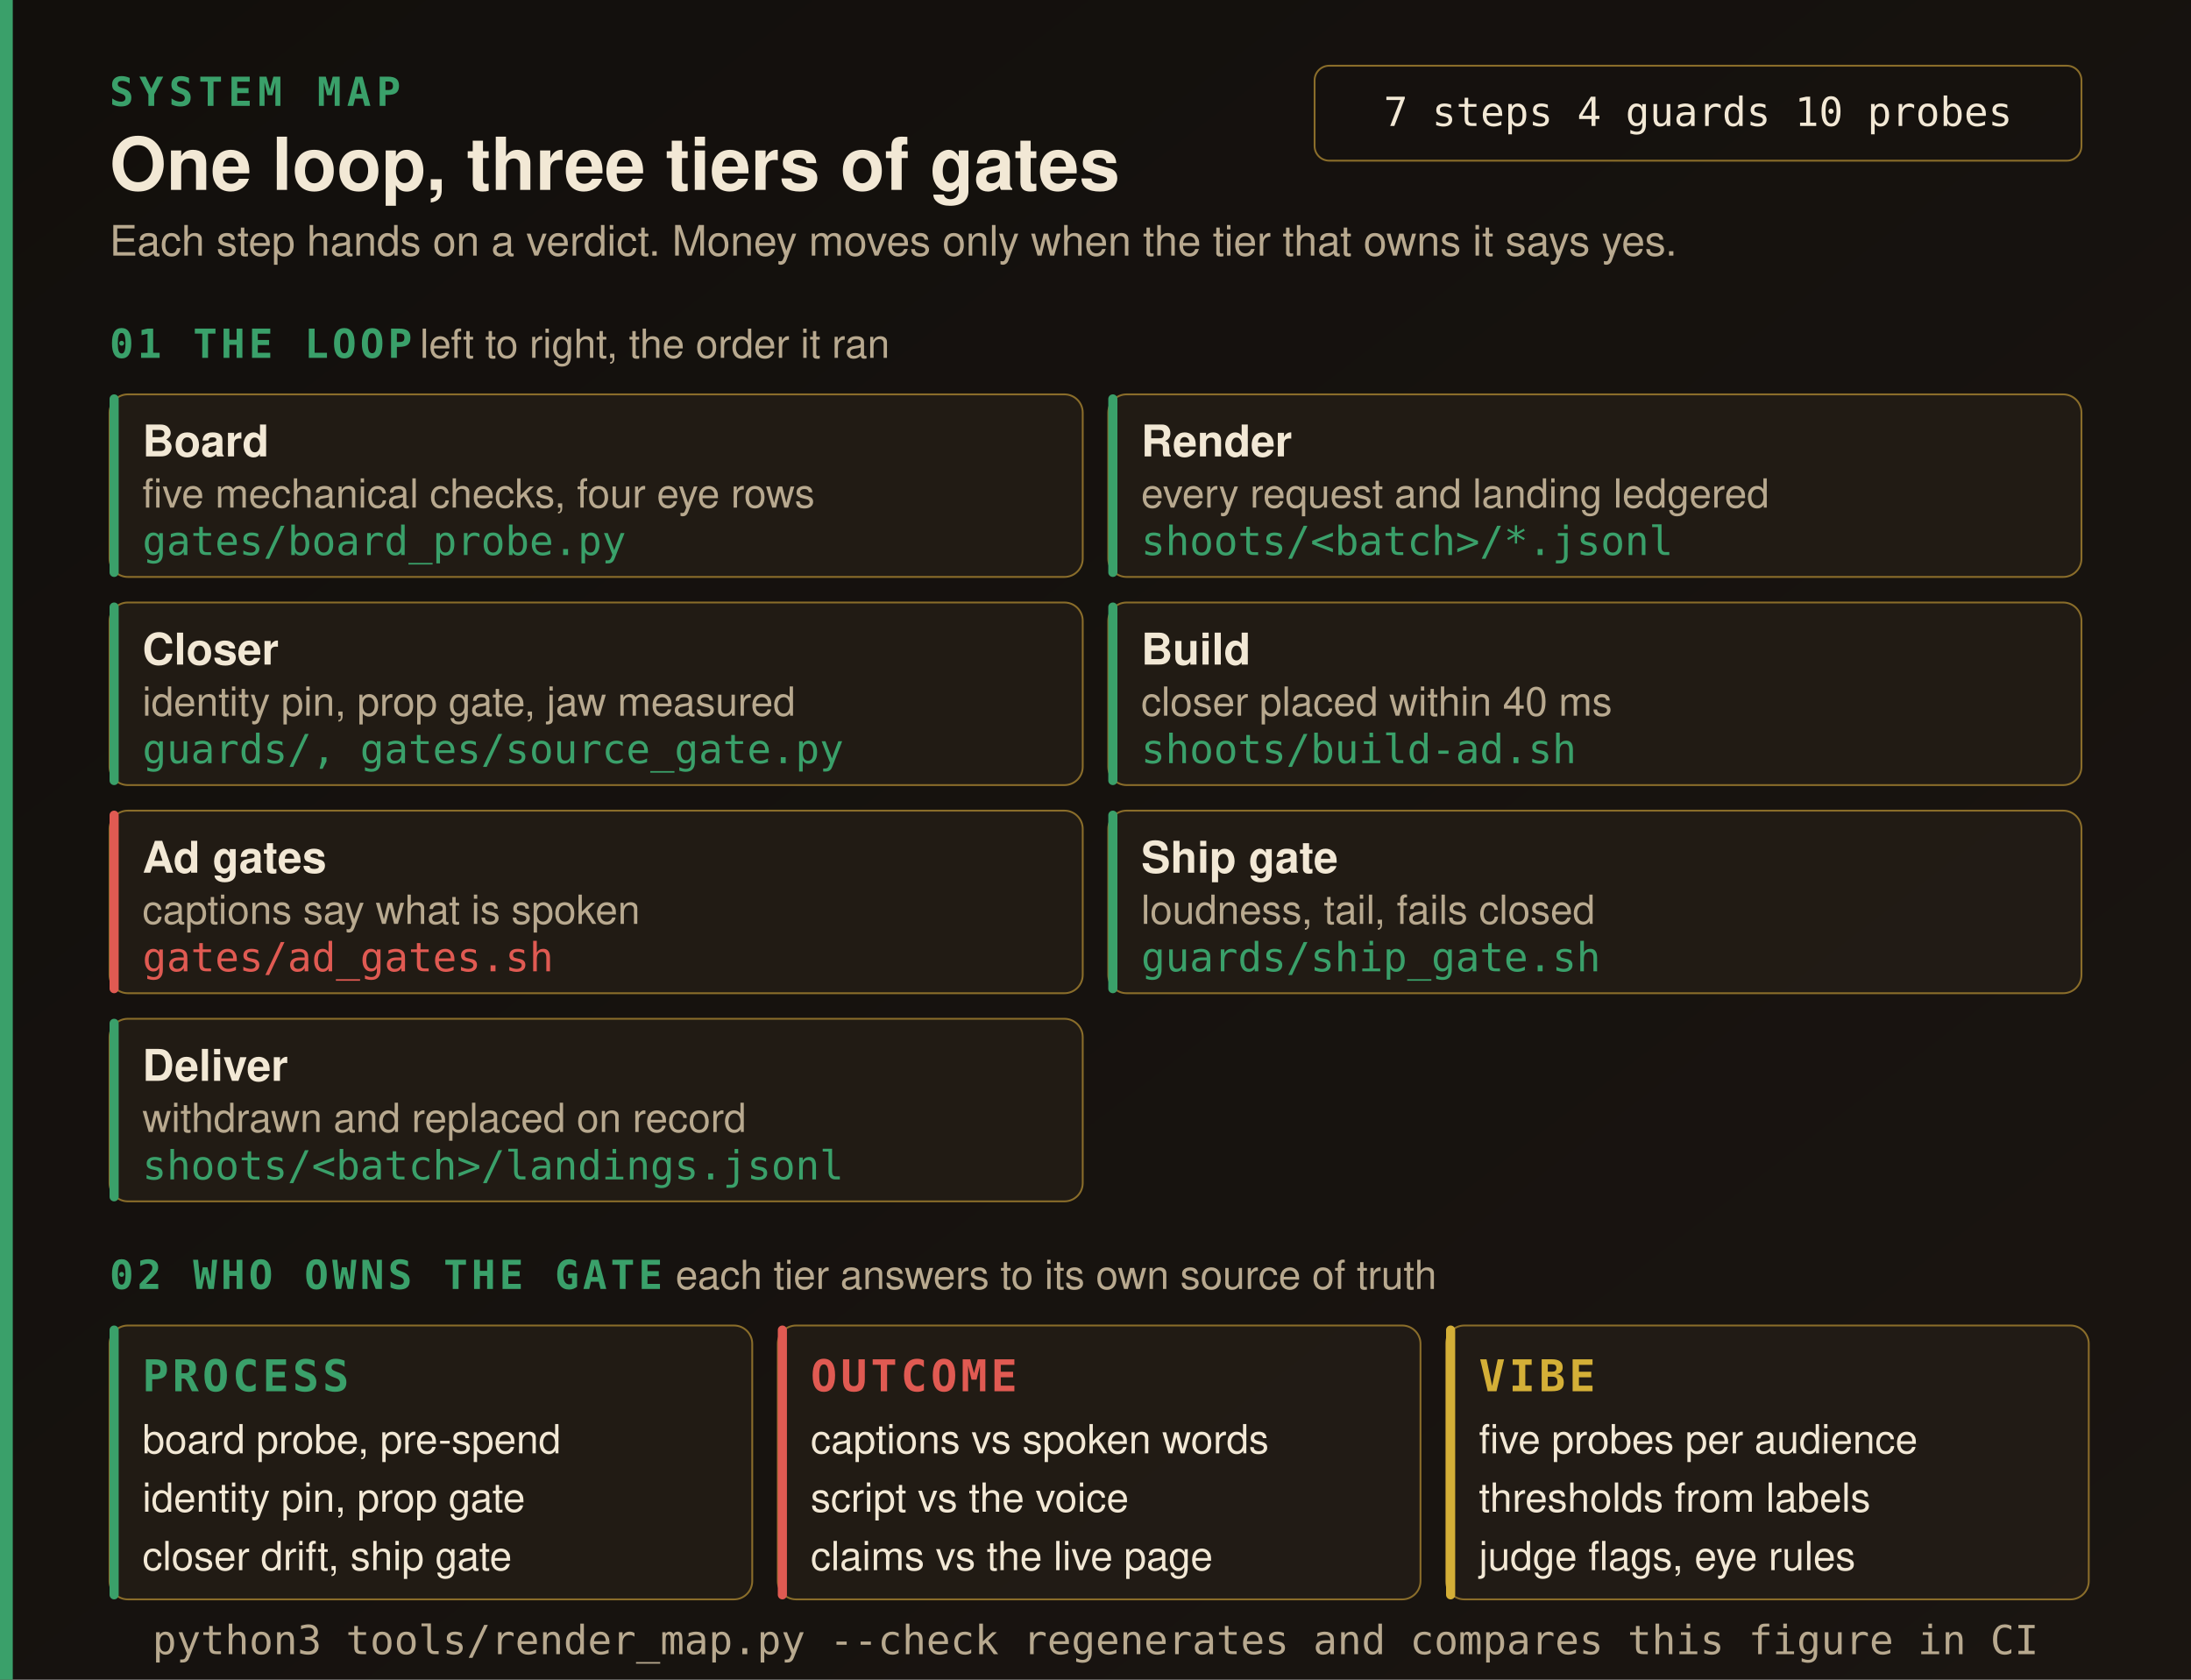
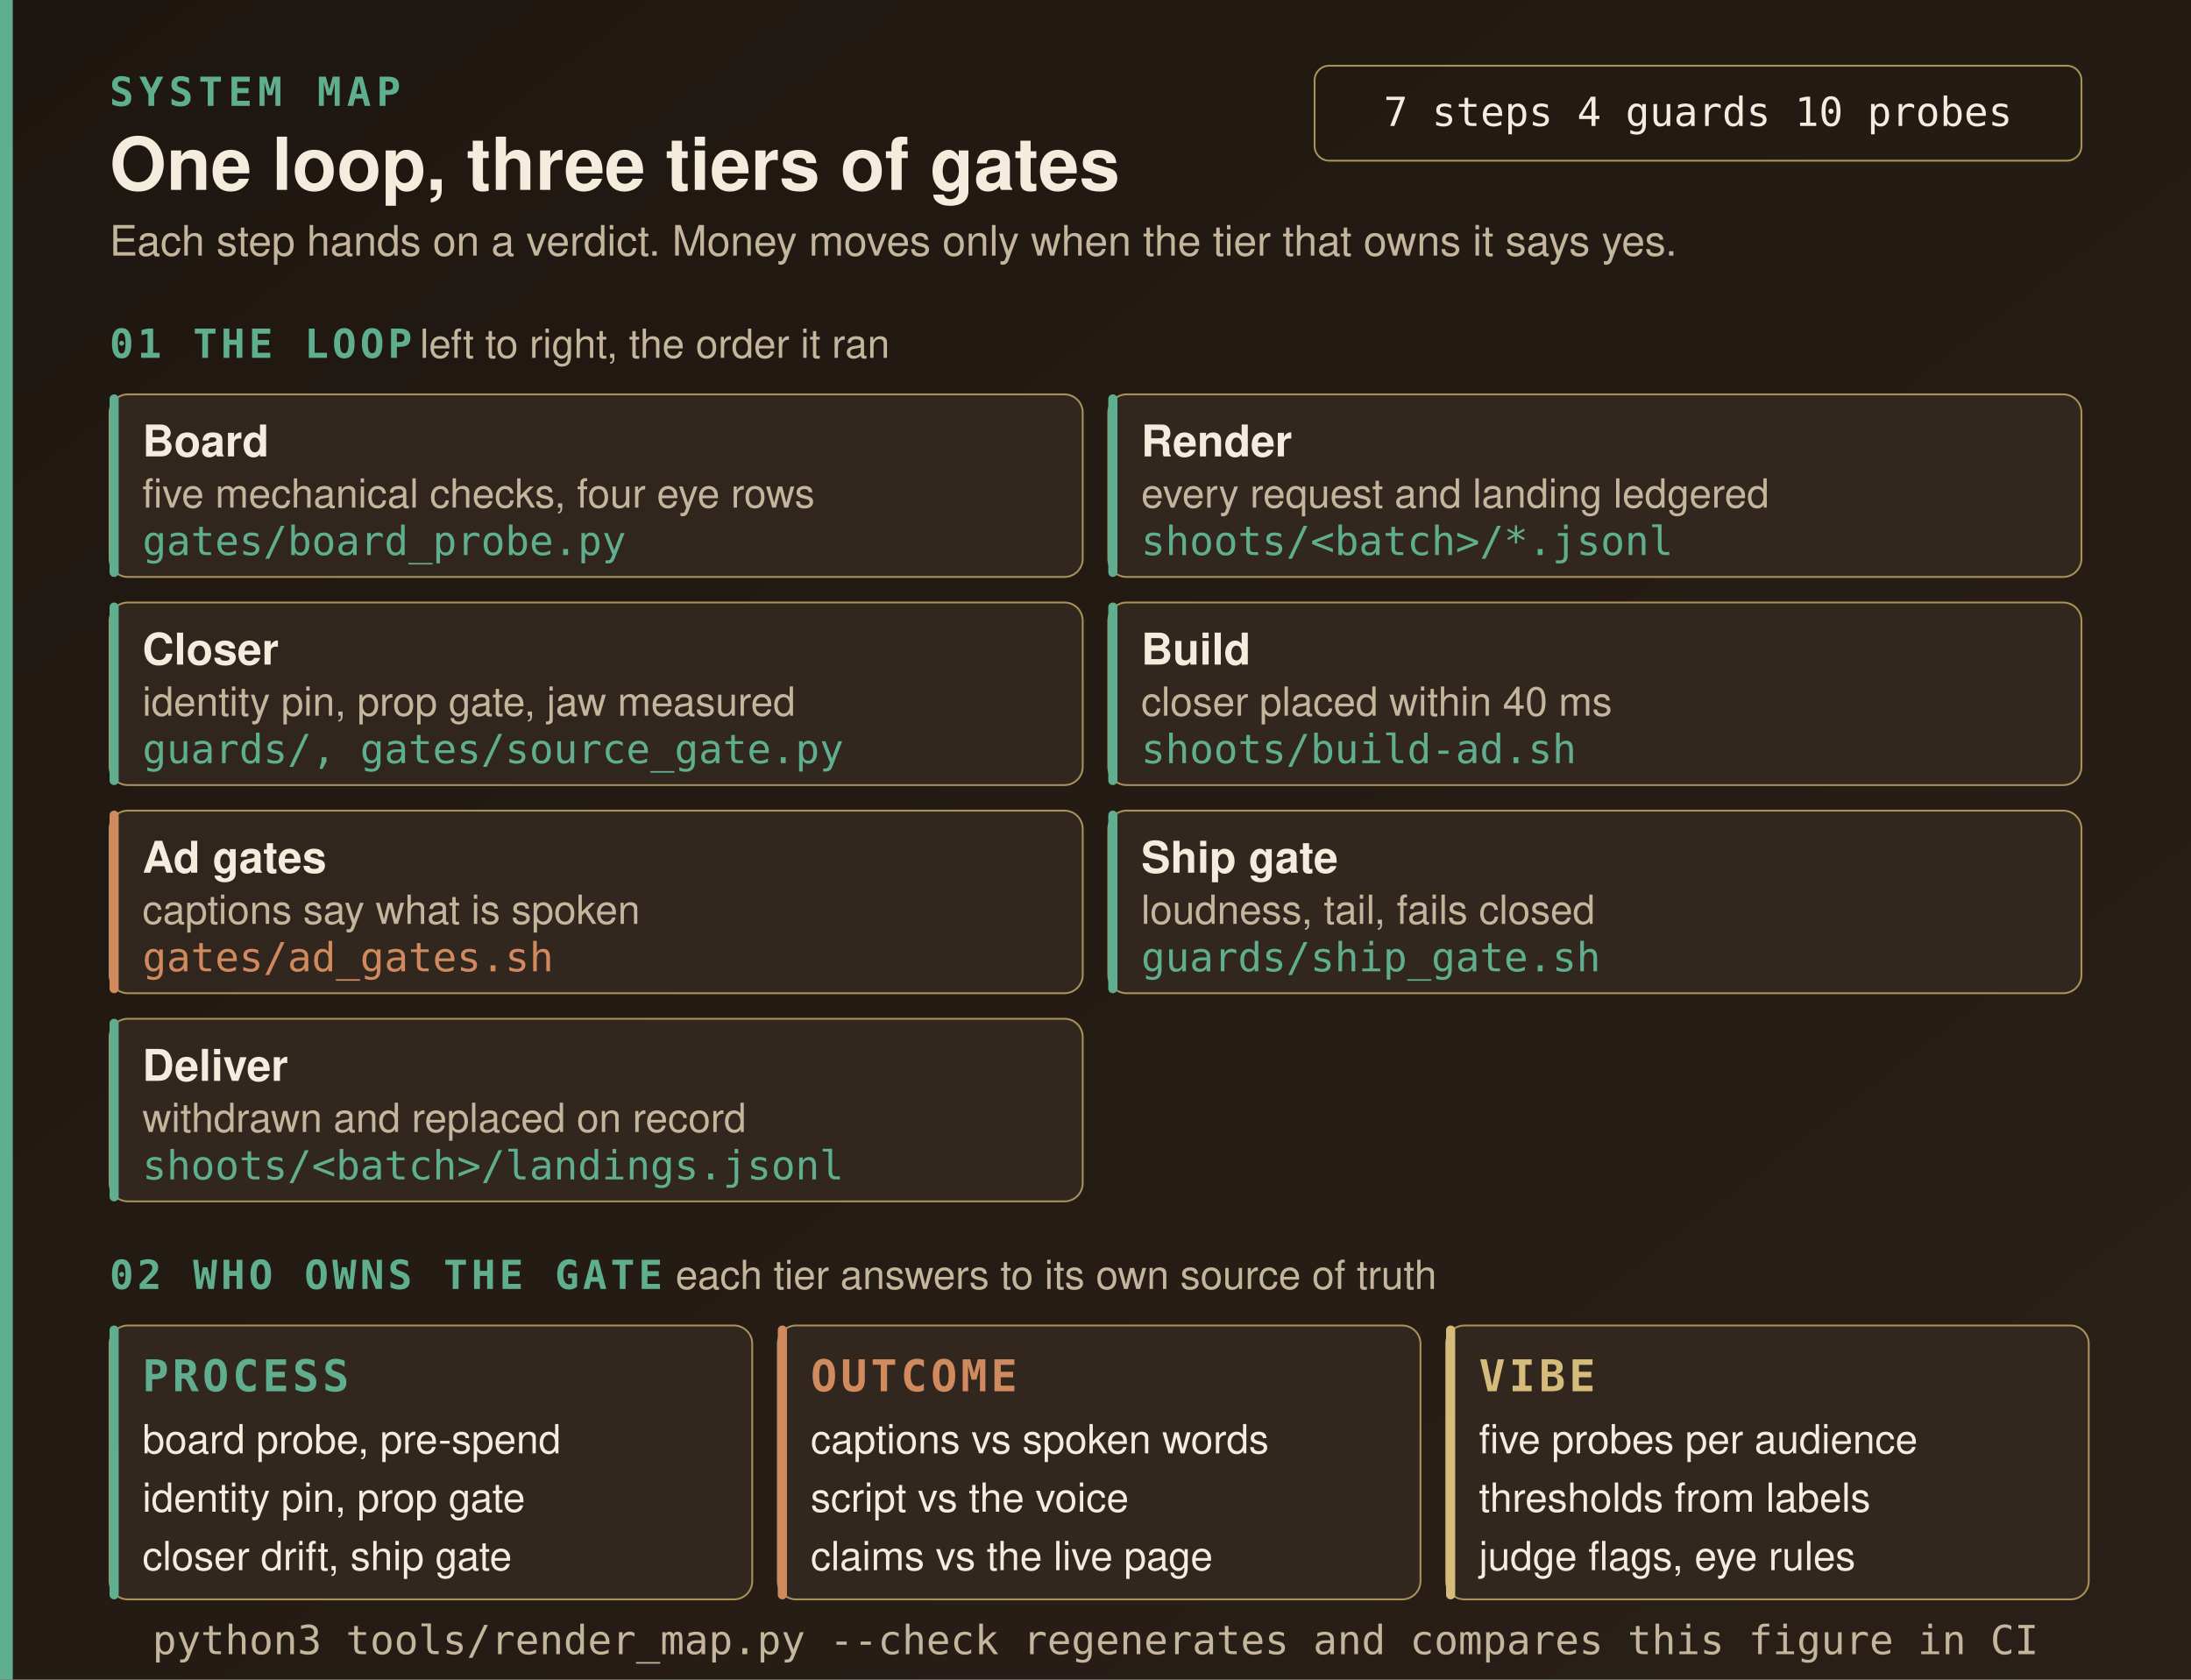
<svg xmlns="http://www.w3.org/2000/svg" width="1200" height="920" viewBox="0 0 1200 920" role="img" aria-label="System map: one loop of seven steps, board, render, closer, build, ad gates, ship gate, deliver, and the three tiers of evals that own the gates at each step.">
  <defs>
    <linearGradient id="bg" x1="0" y1="0" x2="1" y2="1">
-       <stop offset="0%" stop-color="#120f0c" />
-       <stop offset="100%" stop-color="#1a1511" />
+       <stop offset="0%" stop-color="#1e1610" />
+       <stop offset="100%" stop-color="#2a2018" />
    </linearGradient>
  </defs>
  <rect width="1200" height="920" fill="url(#bg)" />
-   <rect x="0" y="0" width="7" height="920" fill="#3aa06a" />
-   <text x="60" y="58" text-anchor="start" font-family="ui-monospace,SFMono-Regular,Menlo,monospace" font-size="22" font-weight="700" letter-spacing="3" fill="#3aa06a">SYSTEM MAP</text>
-   <text x="60" y="104" text-anchor="start" font-family="-apple-system,BlinkMacSystemFont,'Segoe UI',Helvetica,Arial,sans-serif" font-size="40" font-weight="700" fill="#f2e8d5">One loop, three tiers of gates</text>
-   <text x="60" y="140" text-anchor="start" font-family="-apple-system,BlinkMacSystemFont,'Segoe UI',Helvetica,Arial,sans-serif" font-size="23" fill="#b8a98f">Each step hands on a verdict. Money moves only when the tier that owns it says yes.</text>
-   <rect x="720" y="36" width="420" height="52" rx="8" fill="none" stroke="#8a6d2a" />
-   <text x="930" y="69" text-anchor="middle" font-family="ui-monospace,SFMono-Regular,Menlo,monospace" font-size="22" fill="#f2e8d5">7 steps  4 guards  10 probes</text>
-   <text x="60" y="196" text-anchor="start" font-family="ui-monospace,SFMono-Regular,Menlo,monospace" font-size="22" font-weight="700" letter-spacing="2" fill="#3aa06a">01  THE LOOP</text>
-   <text x="230" y="196" text-anchor="start" font-family="-apple-system,BlinkMacSystemFont,'Segoe UI',Helvetica,Arial,sans-serif" font-size="22" fill="#b8a98f">left to right, the order it ran</text>
-   <rect x="60" y="216" width="533" height="100" rx="10" fill="#231c16" fill-opacity=".9" stroke="#8a6d2a" />
-   <rect x="60" y="216" width="5" height="100" rx="2.5" fill="#3aa06a" />
-   <text x="78" y="250" text-anchor="start" font-family="-apple-system,BlinkMacSystemFont,'Segoe UI',Helvetica,Arial,sans-serif" font-size="24" font-weight="700" fill="#f2e8d5">Board</text>
-   <text x="78" y="278" text-anchor="start" font-family="-apple-system,BlinkMacSystemFont,'Segoe UI',Helvetica,Arial,sans-serif" font-size="22" fill="#b8a98f">five mechanical checks, four eye rows</text>
-   <text x="78" y="304" text-anchor="start" font-family="ui-monospace,SFMono-Regular,Menlo,monospace" font-size="22" fill="#3aa06a">gates/board_probe.py</text>
-   <rect x="607" y="216" width="533" height="100" rx="10" fill="#231c16" fill-opacity=".9" stroke="#8a6d2a" />
-   <rect x="607" y="216" width="5" height="100" rx="2.5" fill="#3aa06a" />
-   <text x="625" y="250" text-anchor="start" font-family="-apple-system,BlinkMacSystemFont,'Segoe UI',Helvetica,Arial,sans-serif" font-size="24" font-weight="700" fill="#f2e8d5">Render</text>
-   <text x="625" y="278" text-anchor="start" font-family="-apple-system,BlinkMacSystemFont,'Segoe UI',Helvetica,Arial,sans-serif" font-size="22" fill="#b8a98f">every request and landing ledgered</text>
-   <text x="625" y="304" text-anchor="start" font-family="ui-monospace,SFMono-Regular,Menlo,monospace" font-size="22" fill="#3aa06a">shoots/&lt;batch&gt;/*.jsonl</text>
-   <rect x="60" y="330" width="533" height="100" rx="10" fill="#231c16" fill-opacity=".9" stroke="#8a6d2a" />
-   <rect x="60" y="330" width="5" height="100" rx="2.5" fill="#3aa06a" />
-   <text x="78" y="364" text-anchor="start" font-family="-apple-system,BlinkMacSystemFont,'Segoe UI',Helvetica,Arial,sans-serif" font-size="24" font-weight="700" fill="#f2e8d5">Closer</text>
-   <text x="78" y="392" text-anchor="start" font-family="-apple-system,BlinkMacSystemFont,'Segoe UI',Helvetica,Arial,sans-serif" font-size="22" fill="#b8a98f">identity pin, prop gate, jaw measured</text>
-   <text x="78" y="418" text-anchor="start" font-family="ui-monospace,SFMono-Regular,Menlo,monospace" font-size="22" fill="#3aa06a">guards/, gates/source_gate.py</text>
-   <rect x="607" y="330" width="533" height="100" rx="10" fill="#231c16" fill-opacity=".9" stroke="#8a6d2a" />
-   <rect x="607" y="330" width="5" height="100" rx="2.5" fill="#3aa06a" />
-   <text x="625" y="364" text-anchor="start" font-family="-apple-system,BlinkMacSystemFont,'Segoe UI',Helvetica,Arial,sans-serif" font-size="24" font-weight="700" fill="#f2e8d5">Build</text>
-   <text x="625" y="392" text-anchor="start" font-family="-apple-system,BlinkMacSystemFont,'Segoe UI',Helvetica,Arial,sans-serif" font-size="22" fill="#b8a98f">closer placed within 40 ms</text>
-   <text x="625" y="418" text-anchor="start" font-family="ui-monospace,SFMono-Regular,Menlo,monospace" font-size="22" fill="#3aa06a">shoots/build-ad.sh</text>
-   <rect x="60" y="444" width="533" height="100" rx="10" fill="#231c16" fill-opacity=".9" stroke="#8a6d2a" />
-   <rect x="60" y="444" width="5" height="100" rx="2.5" fill="#e05a52" />
-   <text x="78" y="478" text-anchor="start" font-family="-apple-system,BlinkMacSystemFont,'Segoe UI',Helvetica,Arial,sans-serif" font-size="24" font-weight="700" fill="#f2e8d5">Ad gates</text>
-   <text x="78" y="506" text-anchor="start" font-family="-apple-system,BlinkMacSystemFont,'Segoe UI',Helvetica,Arial,sans-serif" font-size="22" fill="#b8a98f">captions say what is spoken</text>
-   <text x="78" y="532" text-anchor="start" font-family="ui-monospace,SFMono-Regular,Menlo,monospace" font-size="22" fill="#e05a52">gates/ad_gates.sh</text>
-   <rect x="607" y="444" width="533" height="100" rx="10" fill="#231c16" fill-opacity=".9" stroke="#8a6d2a" />
-   <rect x="607" y="444" width="5" height="100" rx="2.5" fill="#3aa06a" />
-   <text x="625" y="478" text-anchor="start" font-family="-apple-system,BlinkMacSystemFont,'Segoe UI',Helvetica,Arial,sans-serif" font-size="24" font-weight="700" fill="#f2e8d5">Ship gate</text>
-   <text x="625" y="506" text-anchor="start" font-family="-apple-system,BlinkMacSystemFont,'Segoe UI',Helvetica,Arial,sans-serif" font-size="22" fill="#b8a98f">loudness, tail, fails closed</text>
-   <text x="625" y="532" text-anchor="start" font-family="ui-monospace,SFMono-Regular,Menlo,monospace" font-size="22" fill="#3aa06a">guards/ship_gate.sh</text>
-   <rect x="60" y="558" width="533" height="100" rx="10" fill="#231c16" fill-opacity=".9" stroke="#8a6d2a" />
-   <rect x="60" y="558" width="5" height="100" rx="2.5" fill="#3aa06a" />
-   <text x="78" y="592" text-anchor="start" font-family="-apple-system,BlinkMacSystemFont,'Segoe UI',Helvetica,Arial,sans-serif" font-size="24" font-weight="700" fill="#f2e8d5">Deliver</text>
-   <text x="78" y="620" text-anchor="start" font-family="-apple-system,BlinkMacSystemFont,'Segoe UI',Helvetica,Arial,sans-serif" font-size="22" fill="#b8a98f">withdrawn and replaced on record</text>
-   <text x="78" y="646" text-anchor="start" font-family="ui-monospace,SFMono-Regular,Menlo,monospace" font-size="22" fill="#3aa06a">shoots/&lt;batch&gt;/landings.jsonl</text>
-   <text x="60" y="706" text-anchor="start" font-family="ui-monospace,SFMono-Regular,Menlo,monospace" font-size="22" font-weight="700" letter-spacing="2" fill="#3aa06a">02  WHO OWNS THE GATE</text>
-   <text x="370" y="706" text-anchor="start" font-family="-apple-system,BlinkMacSystemFont,'Segoe UI',Helvetica,Arial,sans-serif" font-size="22" fill="#b8a98f">each tier answers to its own source of truth</text>
-   <rect x="60" y="726" width="352" height="150" rx="10" fill="#231c16" fill-opacity=".9" stroke="#8a6d2a" />
-   <rect x="60" y="726" width="5" height="150" rx="2.5" fill="#3aa06a" />
-   <text x="78" y="762" text-anchor="start" font-family="ui-monospace,SFMono-Regular,Menlo,monospace" font-size="24" font-weight="700" letter-spacing="2" fill="#3aa06a">PROCESS</text>
-   <text x="78" y="796" text-anchor="start" font-family="-apple-system,BlinkMacSystemFont,'Segoe UI',Helvetica,Arial,sans-serif" font-size="22" fill="#f2e8d5">board probe, pre-spend</text>
-   <text x="78" y="828" text-anchor="start" font-family="-apple-system,BlinkMacSystemFont,'Segoe UI',Helvetica,Arial,sans-serif" font-size="22" fill="#f2e8d5">identity pin, prop gate</text>
-   <text x="78" y="860" text-anchor="start" font-family="-apple-system,BlinkMacSystemFont,'Segoe UI',Helvetica,Arial,sans-serif" font-size="22" fill="#f2e8d5">closer drift, ship gate</text>
-   <rect x="426" y="726" width="352" height="150" rx="10" fill="#231c16" fill-opacity=".9" stroke="#8a6d2a" />
-   <rect x="426" y="726" width="5" height="150" rx="2.5" fill="#e05a52" />
-   <text x="444" y="762" text-anchor="start" font-family="ui-monospace,SFMono-Regular,Menlo,monospace" font-size="24" font-weight="700" letter-spacing="2" fill="#e05a52">OUTCOME</text>
-   <text x="444" y="796" text-anchor="start" font-family="-apple-system,BlinkMacSystemFont,'Segoe UI',Helvetica,Arial,sans-serif" font-size="22" fill="#f2e8d5">captions vs spoken words</text>
-   <text x="444" y="828" text-anchor="start" font-family="-apple-system,BlinkMacSystemFont,'Segoe UI',Helvetica,Arial,sans-serif" font-size="22" fill="#f2e8d5">script vs the voice</text>
-   <text x="444" y="860" text-anchor="start" font-family="-apple-system,BlinkMacSystemFont,'Segoe UI',Helvetica,Arial,sans-serif" font-size="22" fill="#f2e8d5">claims vs the live page</text>
-   <rect x="792" y="726" width="352" height="150" rx="10" fill="#231c16" fill-opacity=".9" stroke="#8a6d2a" />
-   <rect x="792" y="726" width="5" height="150" rx="2.5" fill="#d4af37" />
-   <text x="810" y="762" text-anchor="start" font-family="ui-monospace,SFMono-Regular,Menlo,monospace" font-size="24" font-weight="700" letter-spacing="2" fill="#d4af37">VIBE</text>
-   <text x="810" y="796" text-anchor="start" font-family="-apple-system,BlinkMacSystemFont,'Segoe UI',Helvetica,Arial,sans-serif" font-size="22" fill="#f2e8d5">five probes per audience</text>
-   <text x="810" y="828" text-anchor="start" font-family="-apple-system,BlinkMacSystemFont,'Segoe UI',Helvetica,Arial,sans-serif" font-size="22" fill="#f2e8d5">thresholds from labels</text>
-   <text x="810" y="860" text-anchor="start" font-family="-apple-system,BlinkMacSystemFont,'Segoe UI',Helvetica,Arial,sans-serif" font-size="22" fill="#f2e8d5">judge flags, eye rules</text>
-   <text x="600.0" y="906" text-anchor="middle" font-family="ui-monospace,SFMono-Regular,Menlo,monospace" font-size="22" fill="#b8a98f">python3 tools/render_map.py --check   regenerates and compares this figure in CI</text>
+   <rect x="0" y="0" width="7" height="920" fill="#5fae8f" />
+   <text x="60" y="58" text-anchor="start" font-family="ui-monospace,SFMono-Regular,Menlo,monospace" font-size="22" font-weight="700" letter-spacing="3" fill="#5fae8f">SYSTEM MAP</text>
+   <text x="60" y="104" text-anchor="start" font-family="-apple-system,BlinkMacSystemFont,'Segoe UI',Helvetica,Arial,sans-serif" font-size="40" font-weight="700" fill="#f4ecdc">One loop, three tiers of gates</text>
+   <text x="60" y="140" text-anchor="start" font-family="-apple-system,BlinkMacSystemFont,'Segoe UI',Helvetica,Arial,sans-serif" font-size="23" fill="#c4b69c">Each step hands on a verdict. Money moves only when the tier that owns it says yes.</text>
+   <rect x="720" y="36" width="420" height="52" rx="8" fill="none" stroke="#a8925a" />
+   <text x="930" y="69" text-anchor="middle" font-family="ui-monospace,SFMono-Regular,Menlo,monospace" font-size="22" fill="#f4ecdc">7 steps  4 guards  10 probes</text>
+   <text x="60" y="196" text-anchor="start" font-family="ui-monospace,SFMono-Regular,Menlo,monospace" font-size="22" font-weight="700" letter-spacing="2" fill="#5fae8f">01  THE LOOP</text>
+   <text x="230" y="196" text-anchor="start" font-family="-apple-system,BlinkMacSystemFont,'Segoe UI',Helvetica,Arial,sans-serif" font-size="22" fill="#c4b69c">left to right, the order it ran</text>
+   <rect x="60" y="216" width="533" height="100" rx="10" fill="#33281f" fill-opacity=".9" stroke="#a8925a" />
+   <rect x="60" y="216" width="5" height="100" rx="2.5" fill="#5fae8f" />
+   <text x="78" y="250" text-anchor="start" font-family="-apple-system,BlinkMacSystemFont,'Segoe UI',Helvetica,Arial,sans-serif" font-size="24" font-weight="700" fill="#f4ecdc">Board</text>
+   <text x="78" y="278" text-anchor="start" font-family="-apple-system,BlinkMacSystemFont,'Segoe UI',Helvetica,Arial,sans-serif" font-size="22" fill="#c4b69c">five mechanical checks, four eye rows</text>
+   <text x="78" y="304" text-anchor="start" font-family="ui-monospace,SFMono-Regular,Menlo,monospace" font-size="22" fill="#5fae8f">gates/board_probe.py</text>
+   <rect x="607" y="216" width="533" height="100" rx="10" fill="#33281f" fill-opacity=".9" stroke="#a8925a" />
+   <rect x="607" y="216" width="5" height="100" rx="2.5" fill="#5fae8f" />
+   <text x="625" y="250" text-anchor="start" font-family="-apple-system,BlinkMacSystemFont,'Segoe UI',Helvetica,Arial,sans-serif" font-size="24" font-weight="700" fill="#f4ecdc">Render</text>
+   <text x="625" y="278" text-anchor="start" font-family="-apple-system,BlinkMacSystemFont,'Segoe UI',Helvetica,Arial,sans-serif" font-size="22" fill="#c4b69c">every request and landing ledgered</text>
+   <text x="625" y="304" text-anchor="start" font-family="ui-monospace,SFMono-Regular,Menlo,monospace" font-size="22" fill="#5fae8f">shoots/&lt;batch&gt;/*.jsonl</text>
+   <rect x="60" y="330" width="533" height="100" rx="10" fill="#33281f" fill-opacity=".9" stroke="#a8925a" />
+   <rect x="60" y="330" width="5" height="100" rx="2.5" fill="#5fae8f" />
+   <text x="78" y="364" text-anchor="start" font-family="-apple-system,BlinkMacSystemFont,'Segoe UI',Helvetica,Arial,sans-serif" font-size="24" font-weight="700" fill="#f4ecdc">Closer</text>
+   <text x="78" y="392" text-anchor="start" font-family="-apple-system,BlinkMacSystemFont,'Segoe UI',Helvetica,Arial,sans-serif" font-size="22" fill="#c4b69c">identity pin, prop gate, jaw measured</text>
+   <text x="78" y="418" text-anchor="start" font-family="ui-monospace,SFMono-Regular,Menlo,monospace" font-size="22" fill="#5fae8f">guards/, gates/source_gate.py</text>
+   <rect x="607" y="330" width="533" height="100" rx="10" fill="#33281f" fill-opacity=".9" stroke="#a8925a" />
+   <rect x="607" y="330" width="5" height="100" rx="2.5" fill="#5fae8f" />
+   <text x="625" y="364" text-anchor="start" font-family="-apple-system,BlinkMacSystemFont,'Segoe UI',Helvetica,Arial,sans-serif" font-size="24" font-weight="700" fill="#f4ecdc">Build</text>
+   <text x="625" y="392" text-anchor="start" font-family="-apple-system,BlinkMacSystemFont,'Segoe UI',Helvetica,Arial,sans-serif" font-size="22" fill="#c4b69c">closer placed within 40 ms</text>
+   <text x="625" y="418" text-anchor="start" font-family="ui-monospace,SFMono-Regular,Menlo,monospace" font-size="22" fill="#5fae8f">shoots/build-ad.sh</text>
+   <rect x="60" y="444" width="533" height="100" rx="10" fill="#33281f" fill-opacity=".9" stroke="#a8925a" />
+   <rect x="60" y="444" width="5" height="100" rx="2.5" fill="#d08a5e" />
+   <text x="78" y="478" text-anchor="start" font-family="-apple-system,BlinkMacSystemFont,'Segoe UI',Helvetica,Arial,sans-serif" font-size="24" font-weight="700" fill="#f4ecdc">Ad gates</text>
+   <text x="78" y="506" text-anchor="start" font-family="-apple-system,BlinkMacSystemFont,'Segoe UI',Helvetica,Arial,sans-serif" font-size="22" fill="#c4b69c">captions say what is spoken</text>
+   <text x="78" y="532" text-anchor="start" font-family="ui-monospace,SFMono-Regular,Menlo,monospace" font-size="22" fill="#d08a5e">gates/ad_gates.sh</text>
+   <rect x="607" y="444" width="533" height="100" rx="10" fill="#33281f" fill-opacity=".9" stroke="#a8925a" />
+   <rect x="607" y="444" width="5" height="100" rx="2.5" fill="#5fae8f" />
+   <text x="625" y="478" text-anchor="start" font-family="-apple-system,BlinkMacSystemFont,'Segoe UI',Helvetica,Arial,sans-serif" font-size="24" font-weight="700" fill="#f4ecdc">Ship gate</text>
+   <text x="625" y="506" text-anchor="start" font-family="-apple-system,BlinkMacSystemFont,'Segoe UI',Helvetica,Arial,sans-serif" font-size="22" fill="#c4b69c">loudness, tail, fails closed</text>
+   <text x="625" y="532" text-anchor="start" font-family="ui-monospace,SFMono-Regular,Menlo,monospace" font-size="22" fill="#5fae8f">guards/ship_gate.sh</text>
+   <rect x="60" y="558" width="533" height="100" rx="10" fill="#33281f" fill-opacity=".9" stroke="#a8925a" />
+   <rect x="60" y="558" width="5" height="100" rx="2.5" fill="#5fae8f" />
+   <text x="78" y="592" text-anchor="start" font-family="-apple-system,BlinkMacSystemFont,'Segoe UI',Helvetica,Arial,sans-serif" font-size="24" font-weight="700" fill="#f4ecdc">Deliver</text>
+   <text x="78" y="620" text-anchor="start" font-family="-apple-system,BlinkMacSystemFont,'Segoe UI',Helvetica,Arial,sans-serif" font-size="22" fill="#c4b69c">withdrawn and replaced on record</text>
+   <text x="78" y="646" text-anchor="start" font-family="ui-monospace,SFMono-Regular,Menlo,monospace" font-size="22" fill="#5fae8f">shoots/&lt;batch&gt;/landings.jsonl</text>
+   <text x="60" y="706" text-anchor="start" font-family="ui-monospace,SFMono-Regular,Menlo,monospace" font-size="22" font-weight="700" letter-spacing="2" fill="#5fae8f">02  WHO OWNS THE GATE</text>
+   <text x="370" y="706" text-anchor="start" font-family="-apple-system,BlinkMacSystemFont,'Segoe UI',Helvetica,Arial,sans-serif" font-size="22" fill="#c4b69c">each tier answers to its own source of truth</text>
+   <rect x="60" y="726" width="352" height="150" rx="10" fill="#33281f" fill-opacity=".9" stroke="#a8925a" />
+   <rect x="60" y="726" width="5" height="150" rx="2.5" fill="#5fae8f" />
+   <text x="78" y="762" text-anchor="start" font-family="ui-monospace,SFMono-Regular,Menlo,monospace" font-size="24" font-weight="700" letter-spacing="2" fill="#5fae8f">PROCESS</text>
+   <text x="78" y="796" text-anchor="start" font-family="-apple-system,BlinkMacSystemFont,'Segoe UI',Helvetica,Arial,sans-serif" font-size="22" fill="#f4ecdc">board probe, pre-spend</text>
+   <text x="78" y="828" text-anchor="start" font-family="-apple-system,BlinkMacSystemFont,'Segoe UI',Helvetica,Arial,sans-serif" font-size="22" fill="#f4ecdc">identity pin, prop gate</text>
+   <text x="78" y="860" text-anchor="start" font-family="-apple-system,BlinkMacSystemFont,'Segoe UI',Helvetica,Arial,sans-serif" font-size="22" fill="#f4ecdc">closer drift, ship gate</text>
+   <rect x="426" y="726" width="352" height="150" rx="10" fill="#33281f" fill-opacity=".9" stroke="#a8925a" />
+   <rect x="426" y="726" width="5" height="150" rx="2.5" fill="#d08a5e" />
+   <text x="444" y="762" text-anchor="start" font-family="ui-monospace,SFMono-Regular,Menlo,monospace" font-size="24" font-weight="700" letter-spacing="2" fill="#d08a5e">OUTCOME</text>
+   <text x="444" y="796" text-anchor="start" font-family="-apple-system,BlinkMacSystemFont,'Segoe UI',Helvetica,Arial,sans-serif" font-size="22" fill="#f4ecdc">captions vs spoken words</text>
+   <text x="444" y="828" text-anchor="start" font-family="-apple-system,BlinkMacSystemFont,'Segoe UI',Helvetica,Arial,sans-serif" font-size="22" fill="#f4ecdc">script vs the voice</text>
+   <text x="444" y="860" text-anchor="start" font-family="-apple-system,BlinkMacSystemFont,'Segoe UI',Helvetica,Arial,sans-serif" font-size="22" fill="#f4ecdc">claims vs the live page</text>
+   <rect x="792" y="726" width="352" height="150" rx="10" fill="#33281f" fill-opacity=".9" stroke="#a8925a" />
+   <rect x="792" y="726" width="5" height="150" rx="2.5" fill="#d6bc7a" />
+   <text x="810" y="762" text-anchor="start" font-family="ui-monospace,SFMono-Regular,Menlo,monospace" font-size="24" font-weight="700" letter-spacing="2" fill="#d6bc7a">VIBE</text>
+   <text x="810" y="796" text-anchor="start" font-family="-apple-system,BlinkMacSystemFont,'Segoe UI',Helvetica,Arial,sans-serif" font-size="22" fill="#f4ecdc">five probes per audience</text>
+   <text x="810" y="828" text-anchor="start" font-family="-apple-system,BlinkMacSystemFont,'Segoe UI',Helvetica,Arial,sans-serif" font-size="22" fill="#f4ecdc">thresholds from labels</text>
+   <text x="810" y="860" text-anchor="start" font-family="-apple-system,BlinkMacSystemFont,'Segoe UI',Helvetica,Arial,sans-serif" font-size="22" fill="#f4ecdc">judge flags, eye rules</text>
+   <text x="600.0" y="906" text-anchor="middle" font-family="ui-monospace,SFMono-Regular,Menlo,monospace" font-size="22" fill="#c4b69c">python3 tools/render_map.py --check   regenerates and compares this figure in CI</text>
</svg>
